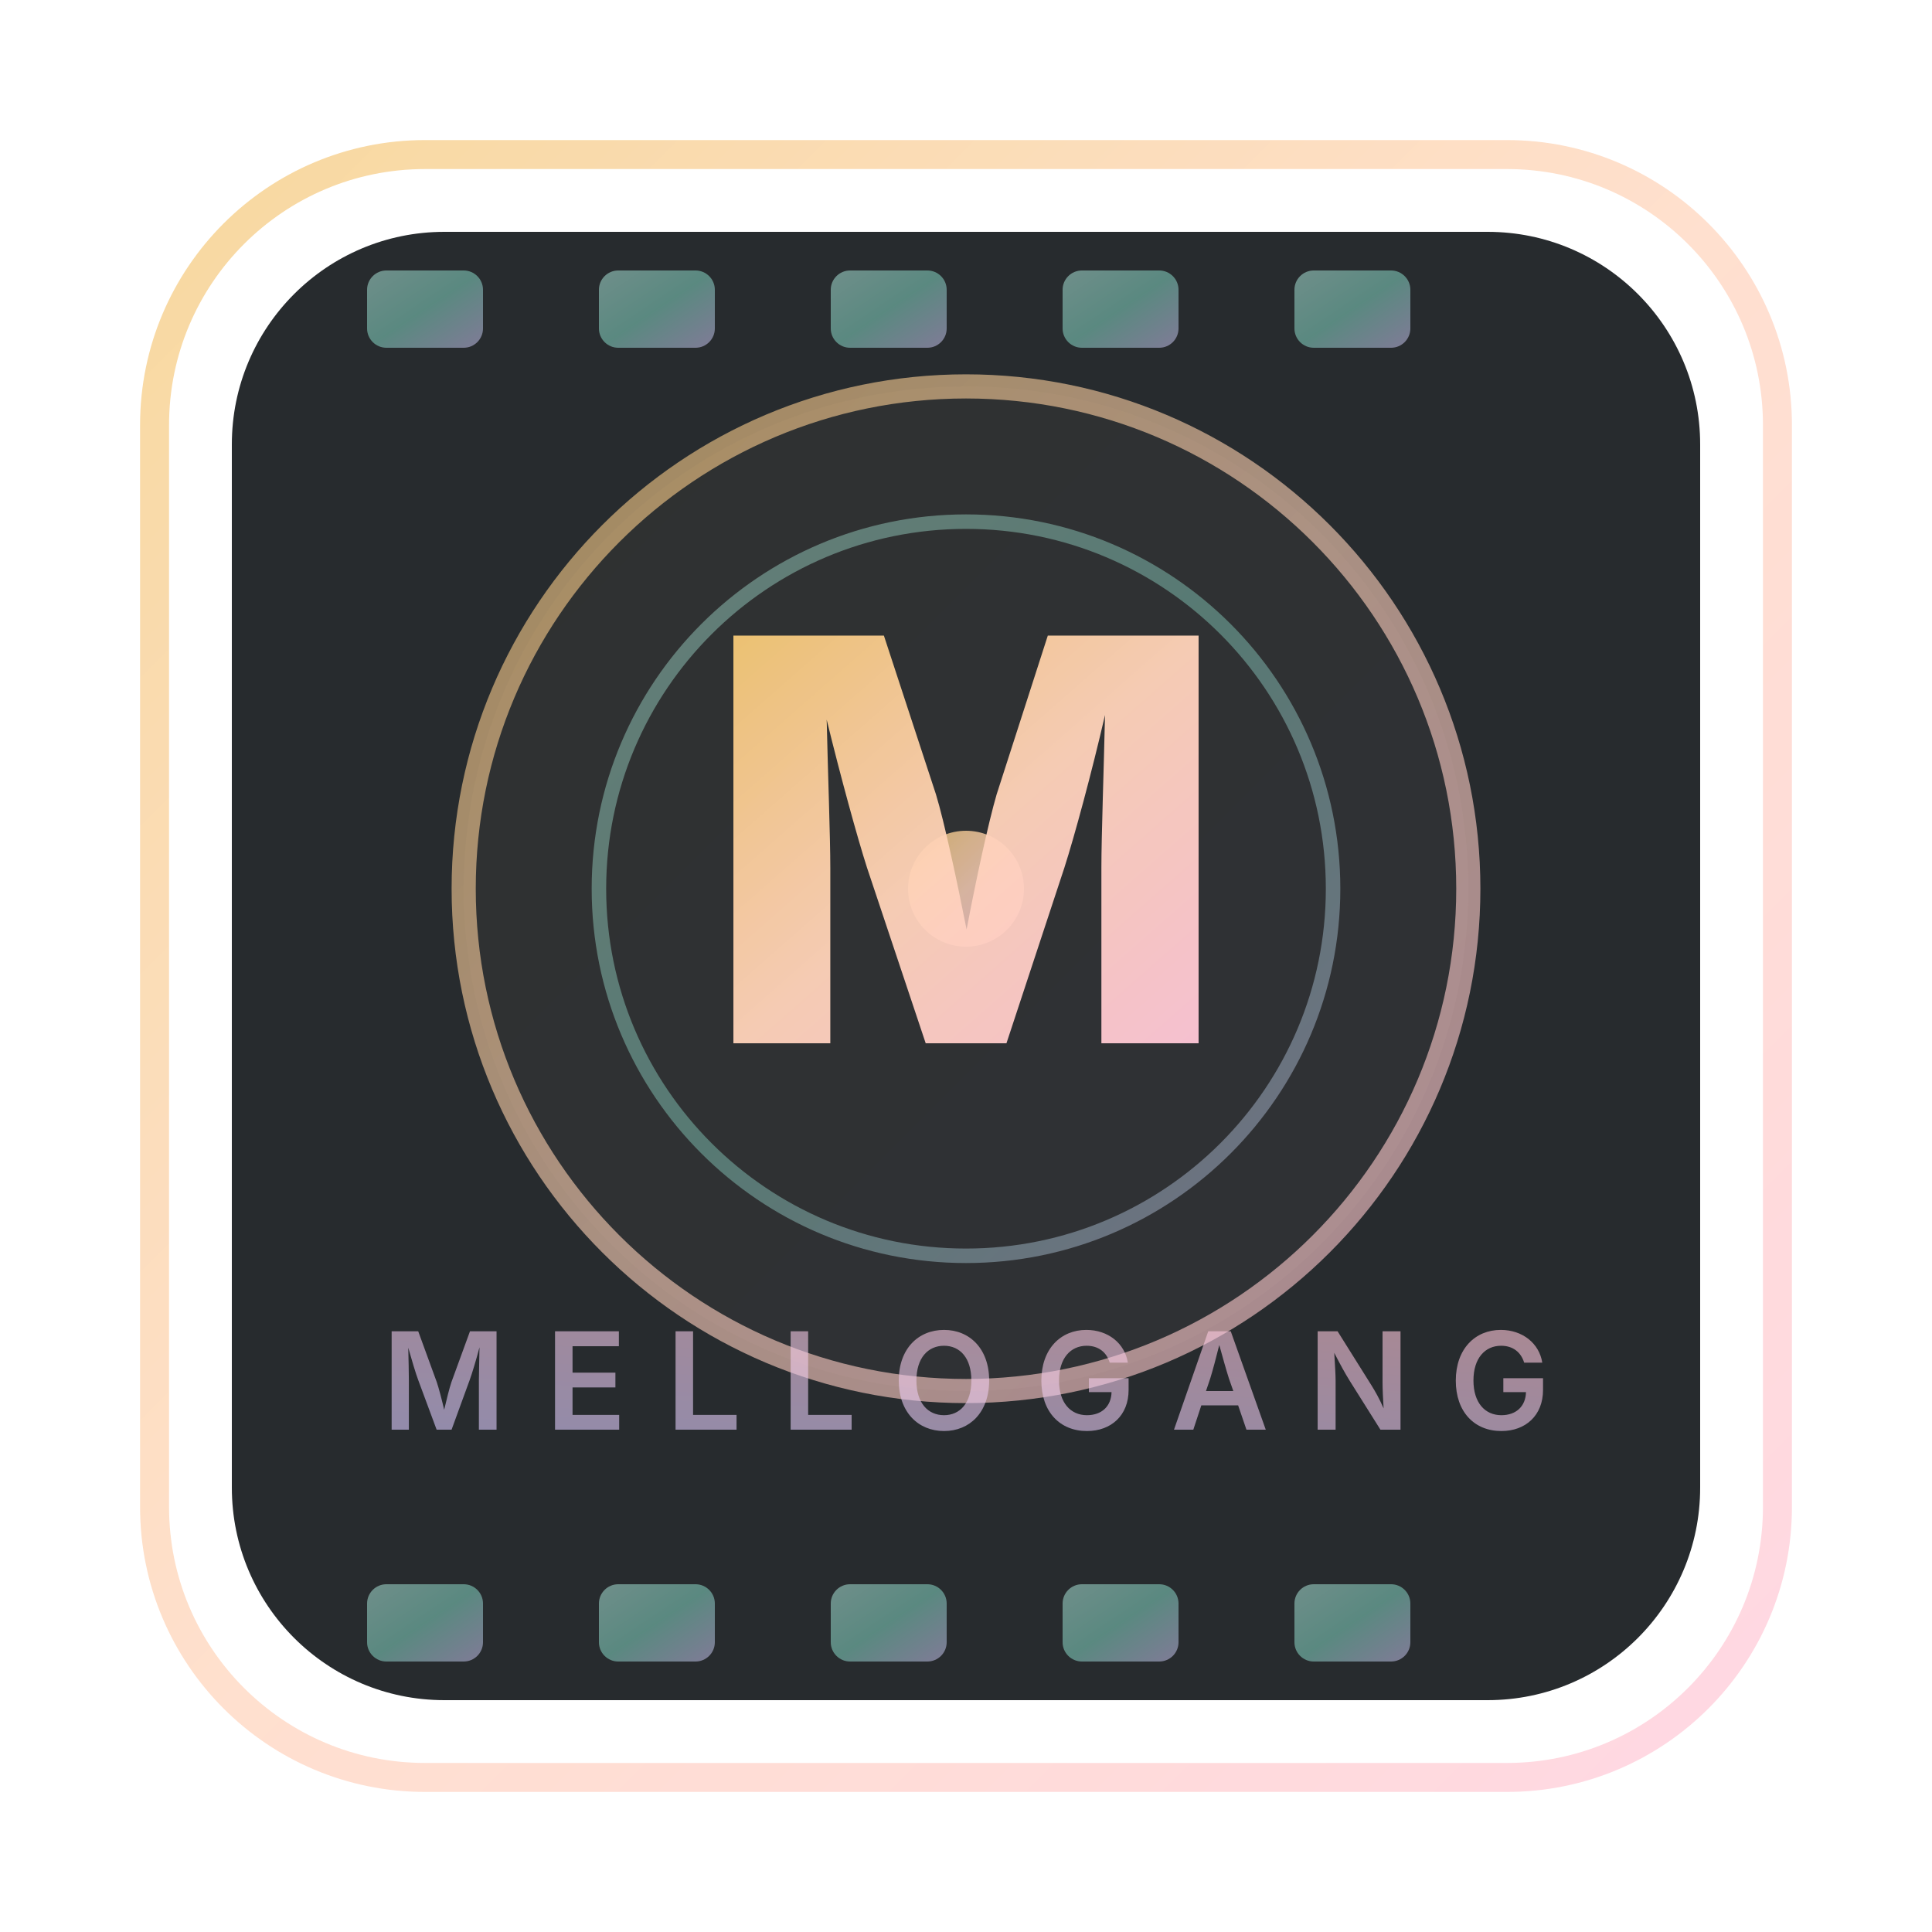
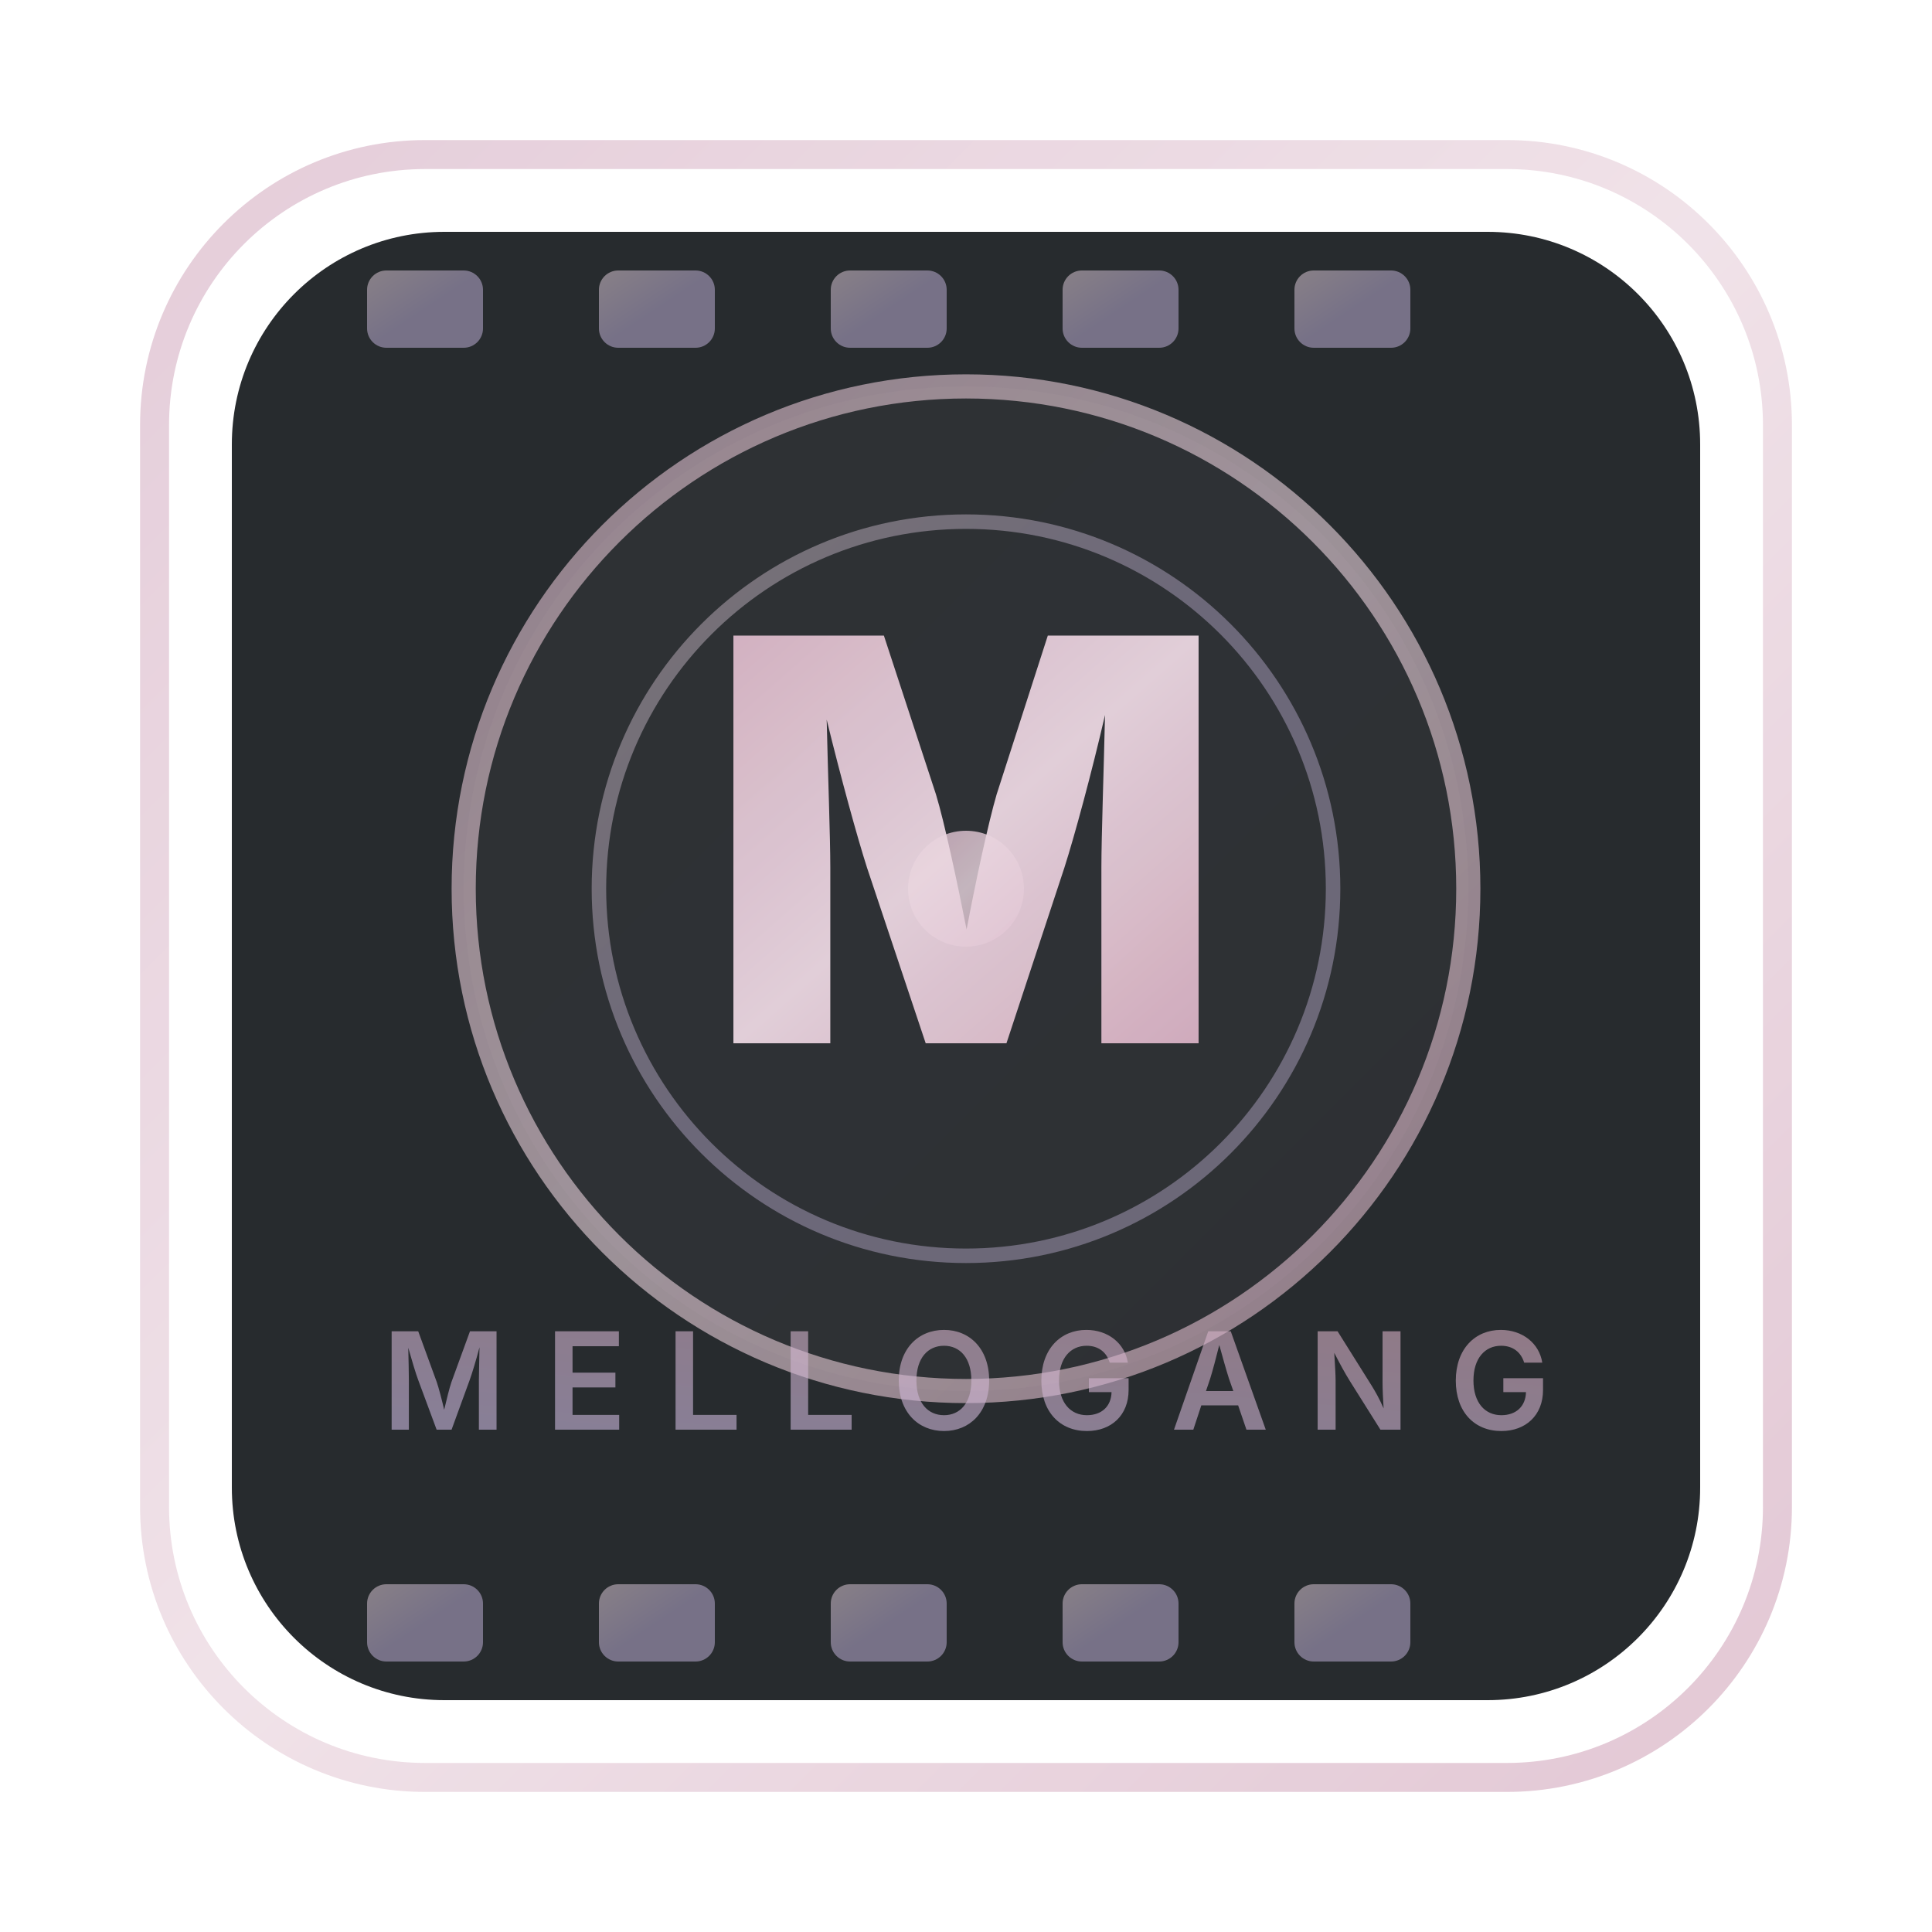
<svg xmlns="http://www.w3.org/2000/svg" viewBox="0 0 200 200" width="200" height="200">
  <defs>
    <linearGradient id="melloGrad1" x1="0%" y1="0%" x2="100%" y2="100%">
-       <stop offset="0%" style="stop-color:#f4c875;stop-opacity:1" />
-       <stop offset="50%" style="stop-color:#ffd3ba;stop-opacity:1" />
-       <stop offset="100%" style="stop-color:#ffc7d8;stop-opacity:1" />
+       <stop offset="0%" style="stop-color:#d9b7c9;stop-opacity:1" />
+       <stop offset="50%" style="stop-color:#ead6df;stop-opacity:1" />
+       <stop offset="100%" style="stop-color:#d6afc2;stop-opacity:1" />
    </linearGradient>
    <linearGradient id="melloGrad2" x1="0%" y1="0%" x2="100%" y2="100%">
-       <stop offset="0%" style="stop-color:#b8f3e6;stop-opacity:1" />
-       <stop offset="50%" style="stop-color:#8ee7d2;stop-opacity:1" />
-       <stop offset="100%" style="stop-color:#d9ccff;stop-opacity:1" />
+       <stop offset="0%" style="stop-color:#ead6df;stop-opacity:1" />
+       <stop offset="50%" style="stop-color:#c7b8df;stop-opacity:1" />
+       <stop offset="100%" style="stop-color:#c7b8df;stop-opacity:1" />
    </linearGradient>
    <linearGradient id="melloGrad3" x1="0%" y1="100%" x2="100%" y2="0%">
-       <stop offset="0%" style="stop-color:#d9ccff;stop-opacity:0.6" />
-       <stop offset="100%" style="stop-color:#ffc7d8;stop-opacity:0.6" />
+       <stop offset="0%" style="stop-color:#c7b8df;stop-opacity:0.6" />
+       <stop offset="100%" style="stop-color:#d6afc2;stop-opacity:0.6" />
    </linearGradient>
    <clipPath id="filmClip">
      <rect x="20" y="20" width="160" height="160" rx="24" />
    </clipPath>
  </defs>
  <rect x="16" y="16" width="168" height="168" rx="28" fill="none" stroke="url(#melloGrad1)" stroke-width="3" opacity="0.7" />
  <rect x="24" y="24" width="152" height="152" rx="22" fill="#101417" opacity="0.9" />
  <rect x="38" y="28" width="12" height="8" rx="2" fill="url(#melloGrad2)" opacity="0.5" />
  <rect x="62" y="28" width="12" height="8" rx="2" fill="url(#melloGrad2)" opacity="0.5" />
  <rect x="86" y="28" width="12" height="8" rx="2" fill="url(#melloGrad2)" opacity="0.5" />
  <rect x="110" y="28" width="12" height="8" rx="2" fill="url(#melloGrad2)" opacity="0.5" />
  <rect x="134" y="28" width="12" height="8" rx="2" fill="url(#melloGrad2)" opacity="0.5" />
  <rect x="38" y="164" width="12" height="8" rx="2" fill="url(#melloGrad2)" opacity="0.5" />
  <rect x="62" y="164" width="12" height="8" rx="2" fill="url(#melloGrad2)" opacity="0.5" />
  <rect x="86" y="164" width="12" height="8" rx="2" fill="url(#melloGrad2)" opacity="0.5" />
  <rect x="110" y="164" width="12" height="8" rx="2" fill="url(#melloGrad2)" opacity="0.5" />
  <rect x="134" y="164" width="12" height="8" rx="2" fill="url(#melloGrad2)" opacity="0.5" />
  <circle cx="100" cy="92" r="52" fill="none" stroke="url(#melloGrad1)" stroke-width="2.5" opacity="0.6" />
  <circle cx="100" cy="92" r="38" fill="none" stroke="url(#melloGrad2)" stroke-width="1.5" opacity="0.4" />
  <circle cx="100" cy="92" r="6" fill="url(#melloGrad1)" opacity="0.8" />
  <text x="100" y="108" text-anchor="middle" font-family="Inter, Arial, sans-serif" font-weight="800" font-size="58" fill="url(#melloGrad1)" opacity="0.95">M</text>
  <line x1="64" y1="120" x2="136" y2="120" stroke="url(#melloGrad2)" stroke-width="2" stroke-linecap="round" opacity="0.5" />
  <text x="100" y="148" text-anchor="middle" font-family="Inter, Arial, sans-serif" font-weight="600" font-size="14" fill="url(#melloGrad3)" letter-spacing="4">MELLOGANG</text>
  <circle cx="100" cy="92" r="52" fill="url(#melloGrad1)" opacity="0.04" />
</svg>
